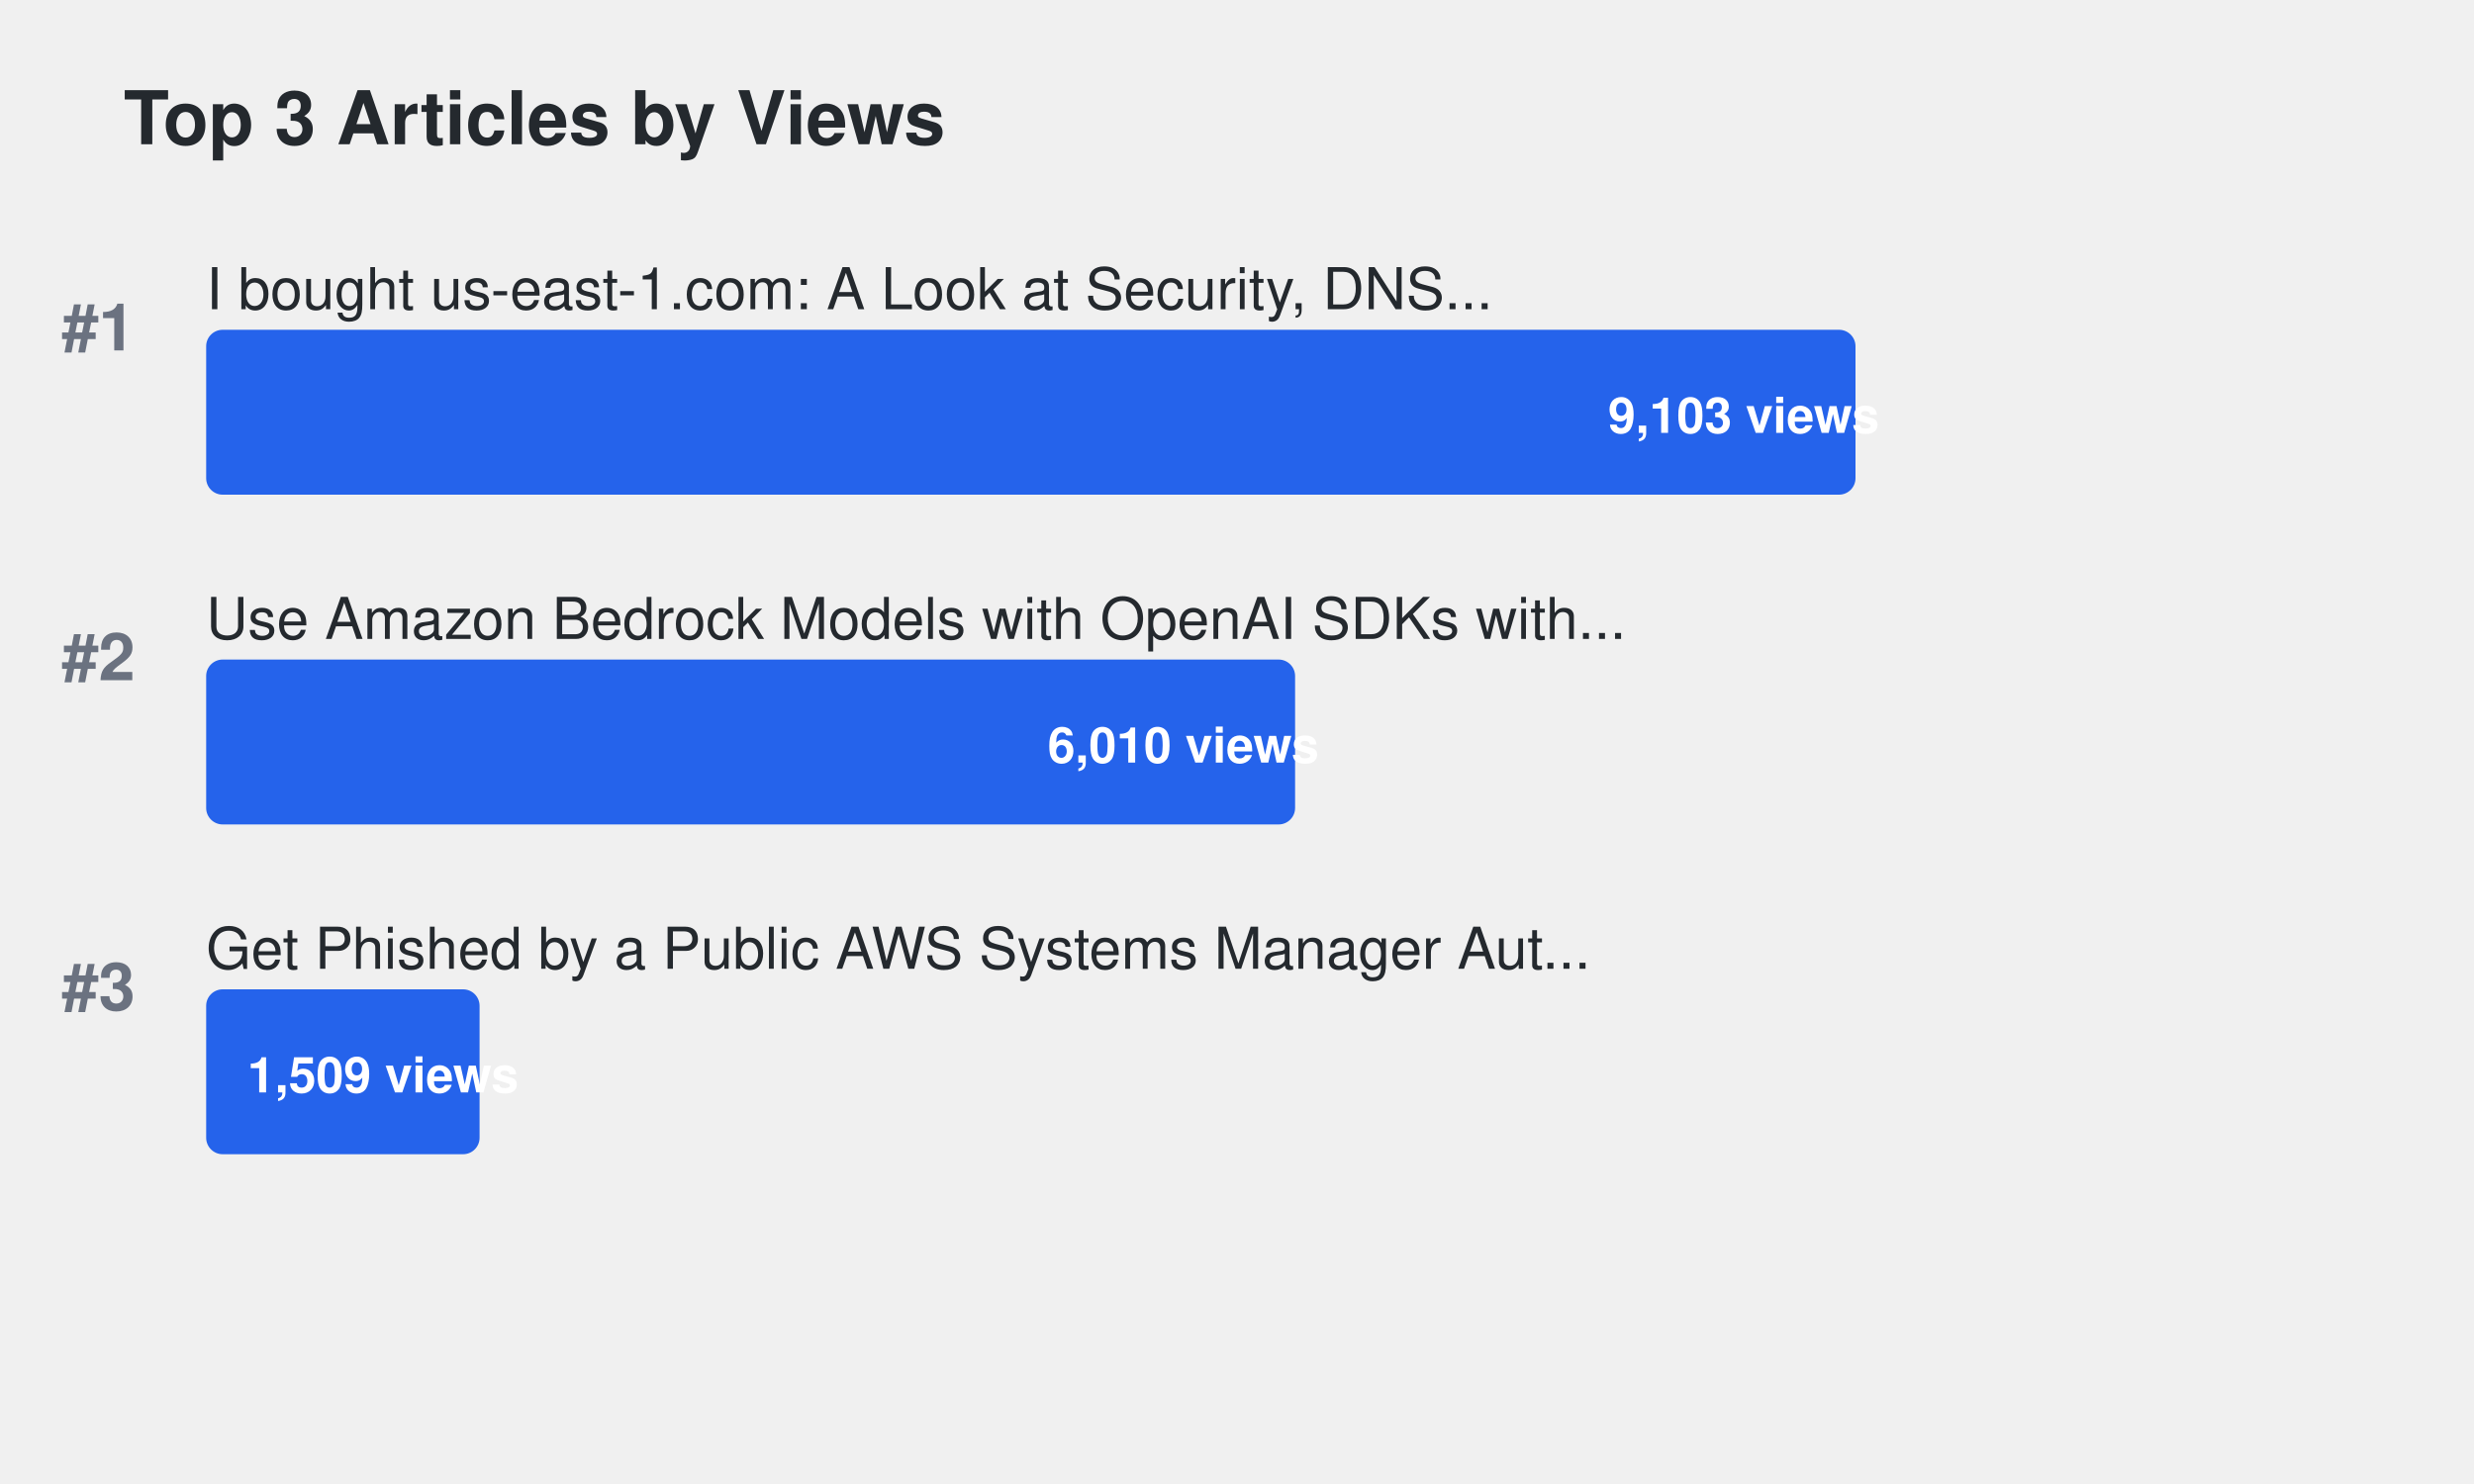
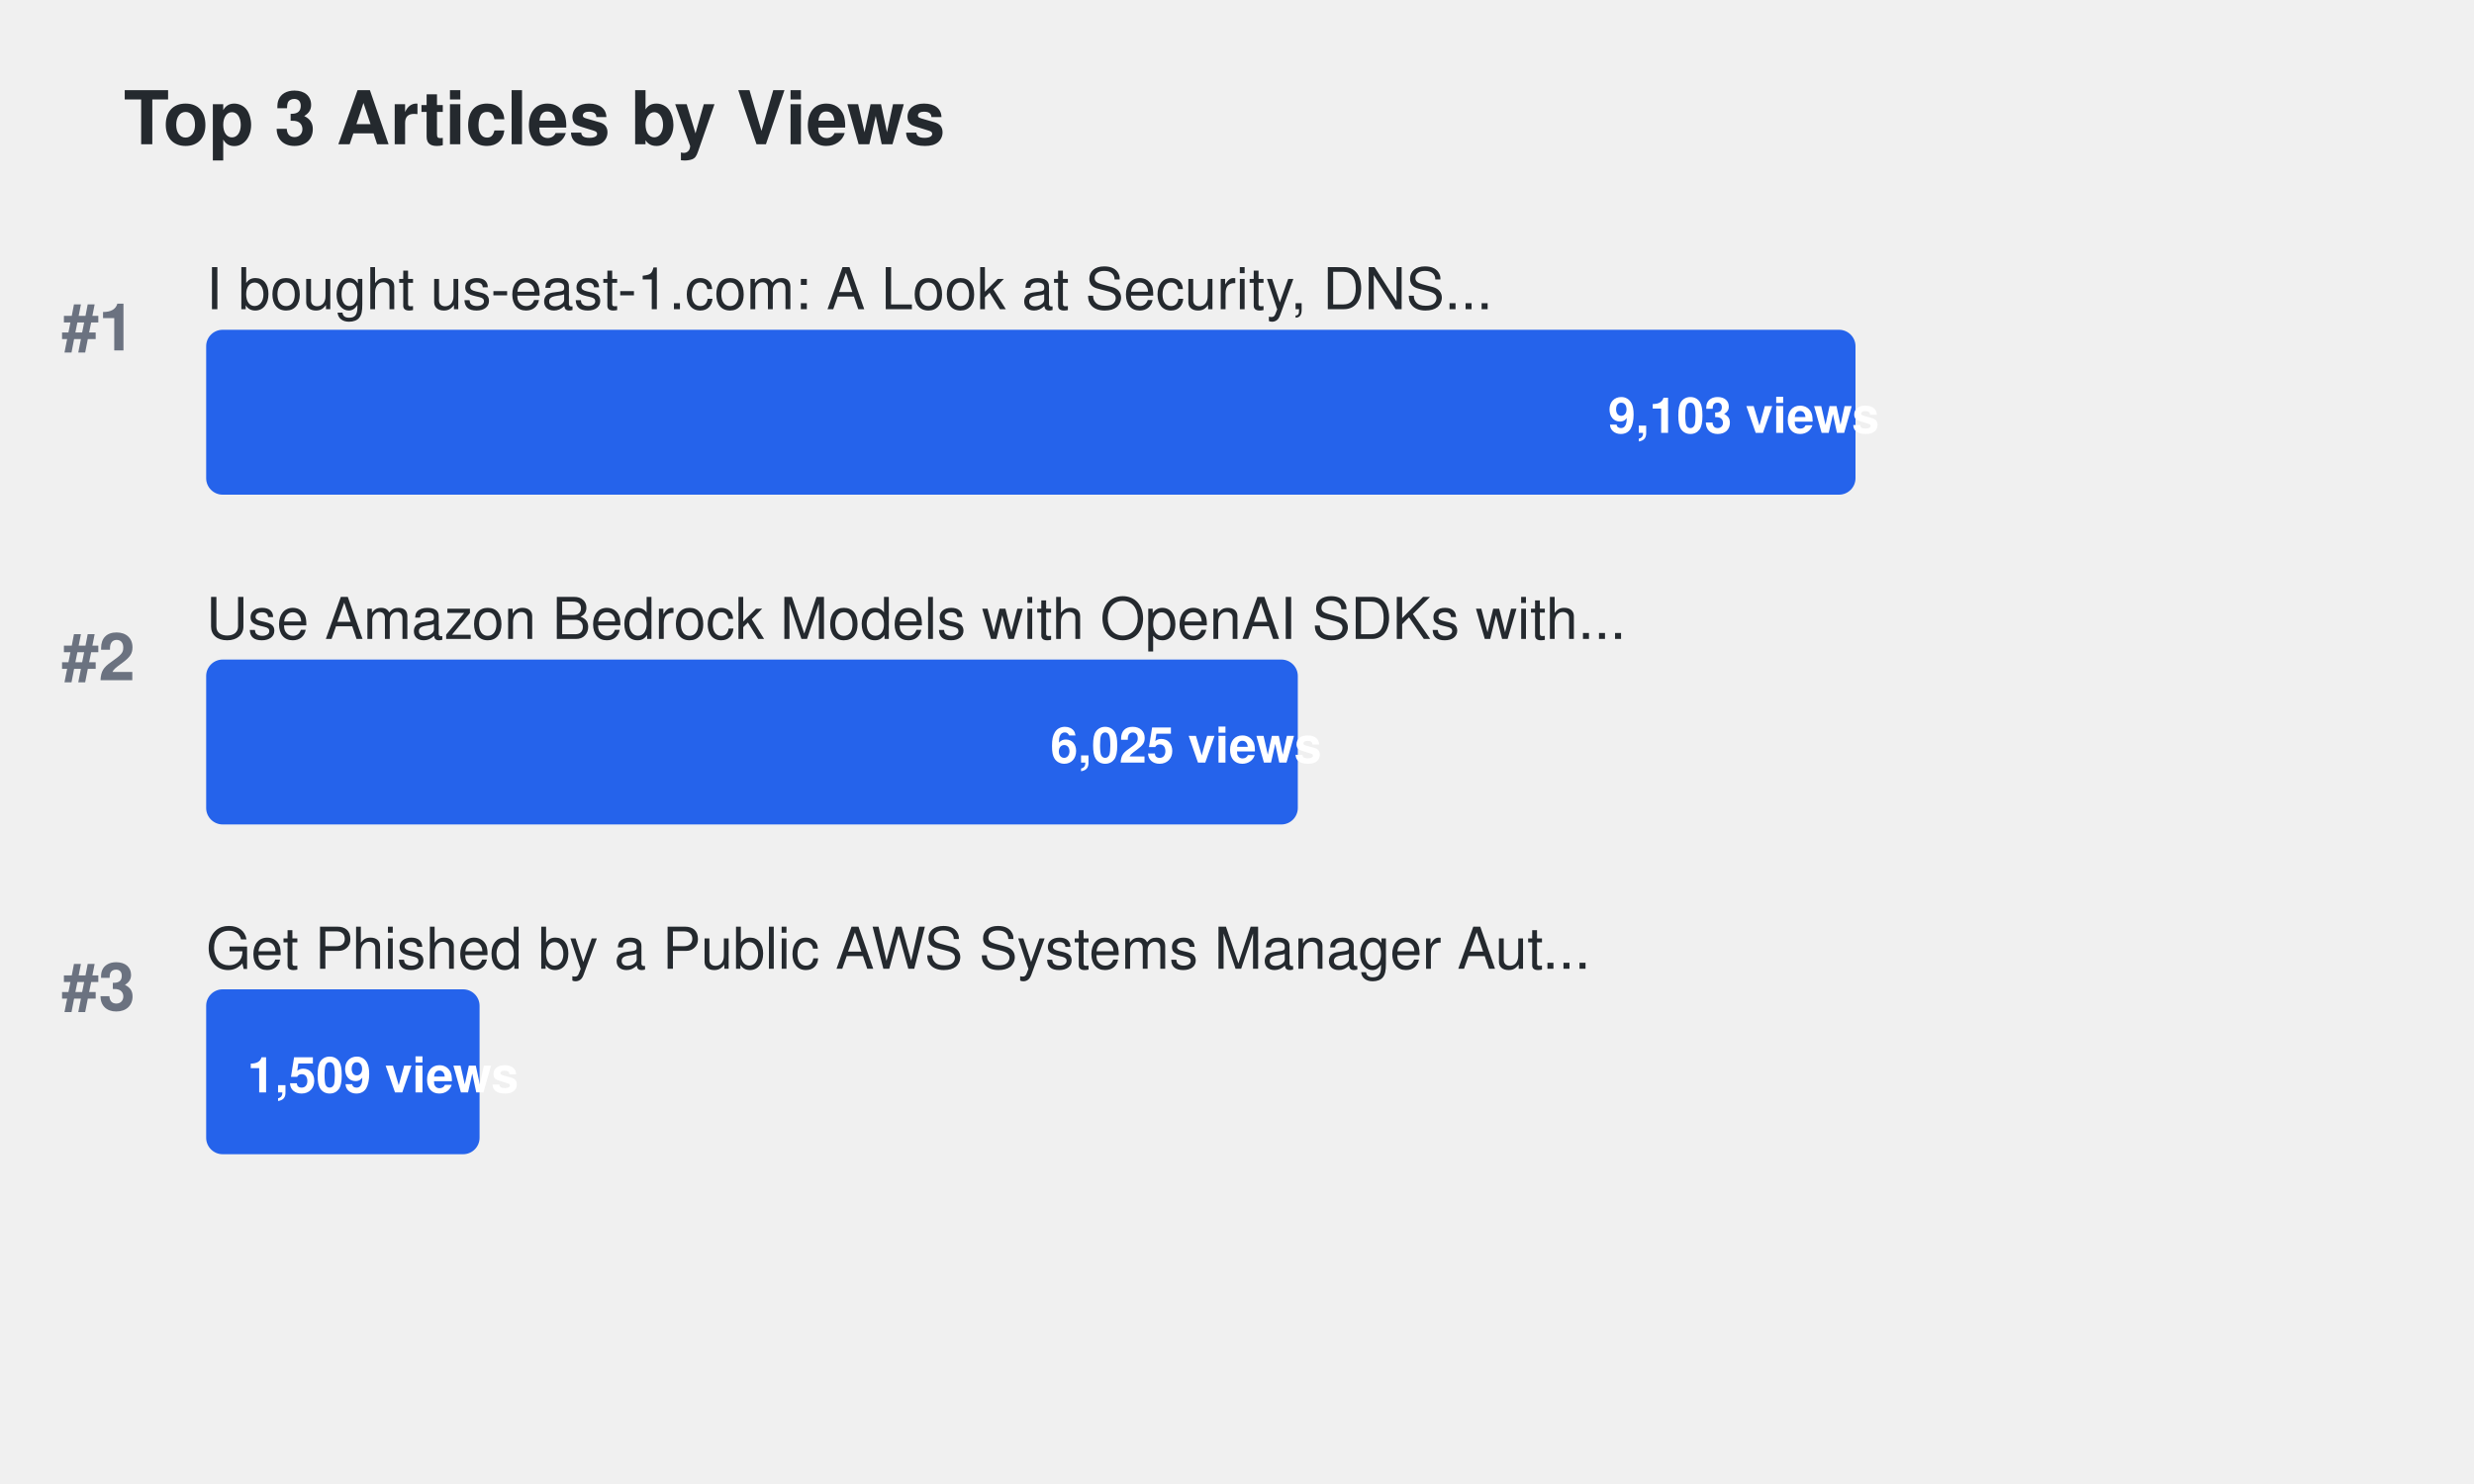
<svg xmlns="http://www.w3.org/2000/svg" width="600" height="360">
  <defs>
    <style>
.title { font-family: -apple-system, BlinkMacSystemFont, "Segoe UI", Helvetica, Arial, sans-serif; font-size: 18px; font-weight: 600; fill: #24292e; }
.article-title { font-family: -apple-system, BlinkMacSystemFont, "Segoe UI", Helvetica, Arial, sans-serif; font-size: 14px; font-weight: 500; fill: #24292e; }
.metric-value { font-family: -apple-system, BlinkMacSystemFont, "Segoe UI", Helvetica, Arial, sans-serif; font-size: 12px; font-weight: 600; fill: #ffffff; }
.rank { font-family: -apple-system, BlinkMacSystemFont, "Segoe UI", Helvetica, Arial, sans-serif; font-size: 16px; font-weight: 700; fill: #6b7280; }
.bar { rx: 4; ry: 4; }
.bar:hover { opacity: 0.8; cursor: pointer; }
a { text-decoration: none; }
a:hover .article-title { fill: #0969da; text-decoration: underline; }
a:hover .bar { opacity: 0.9; }
</style>
  </defs>
  <text x="30" y="35" class="title">Top 3 Articles by Views</text>
  <text x="15" y="85" class="rank">#1</text>
  <a href="https://dev.to/aws-builders/i-bought-us-east-1com-a-look-at-security-dns-traffic-and-protecting-aws-users-15ng" target="_blank">
    <text x="50" y="75" class="article-title">I bought us-east-1.com: A Look at Security, DNS...</text>
    <rect x="50" y="80" width="400.0" height="40" fill="#2563eb" class="bar">
</rect>
    <text x="390.0" y="105" class="metric-value" fill="#ffffff">9,103 views</text>
  </a>
  <text x="15" y="165" class="rank">#2</text>
  <a href="https://dev.to/aws-builders/use-amazon-bedrock-models-via-an-openai-api-compatible-serverless-endpoint-now-without-fixed-cost-5hf5" target="_blank">
    <text x="50" y="155" class="article-title">Use Amazon Bedrock Models with OpenAI SDKs with...</text>
-     <rect x="50" y="160" width="264.089" height="40" fill="#2563eb" class="bar">
+     <rect x="50" y="160" width="264.748" height="40" fill="#2563eb" class="bar">
</rect>
-     <text x="254.089" y="185" class="metric-value" fill="#ffffff">6,010 views</text>
+     <text x="254.748" y="185" class="metric-value" fill="#ffffff">6,025 views</text>
  </a>
  <text x="15" y="245" class="rank">#3</text>
  <a href="https://dev.to/aws-builders/get-phished-by-a-public-aws-systems-manager-automation-document-2die" target="_blank">
    <text x="50" y="235" class="article-title">Get Phished by a Public AWS Systems Manager Aut...</text>
    <rect x="50" y="240" width="66.308" height="40" fill="#2563eb" class="bar">
</rect>
    <text x="60" y="265" class="metric-value" fill="#24292e">1,509 views</text>
  </a>
</svg>
